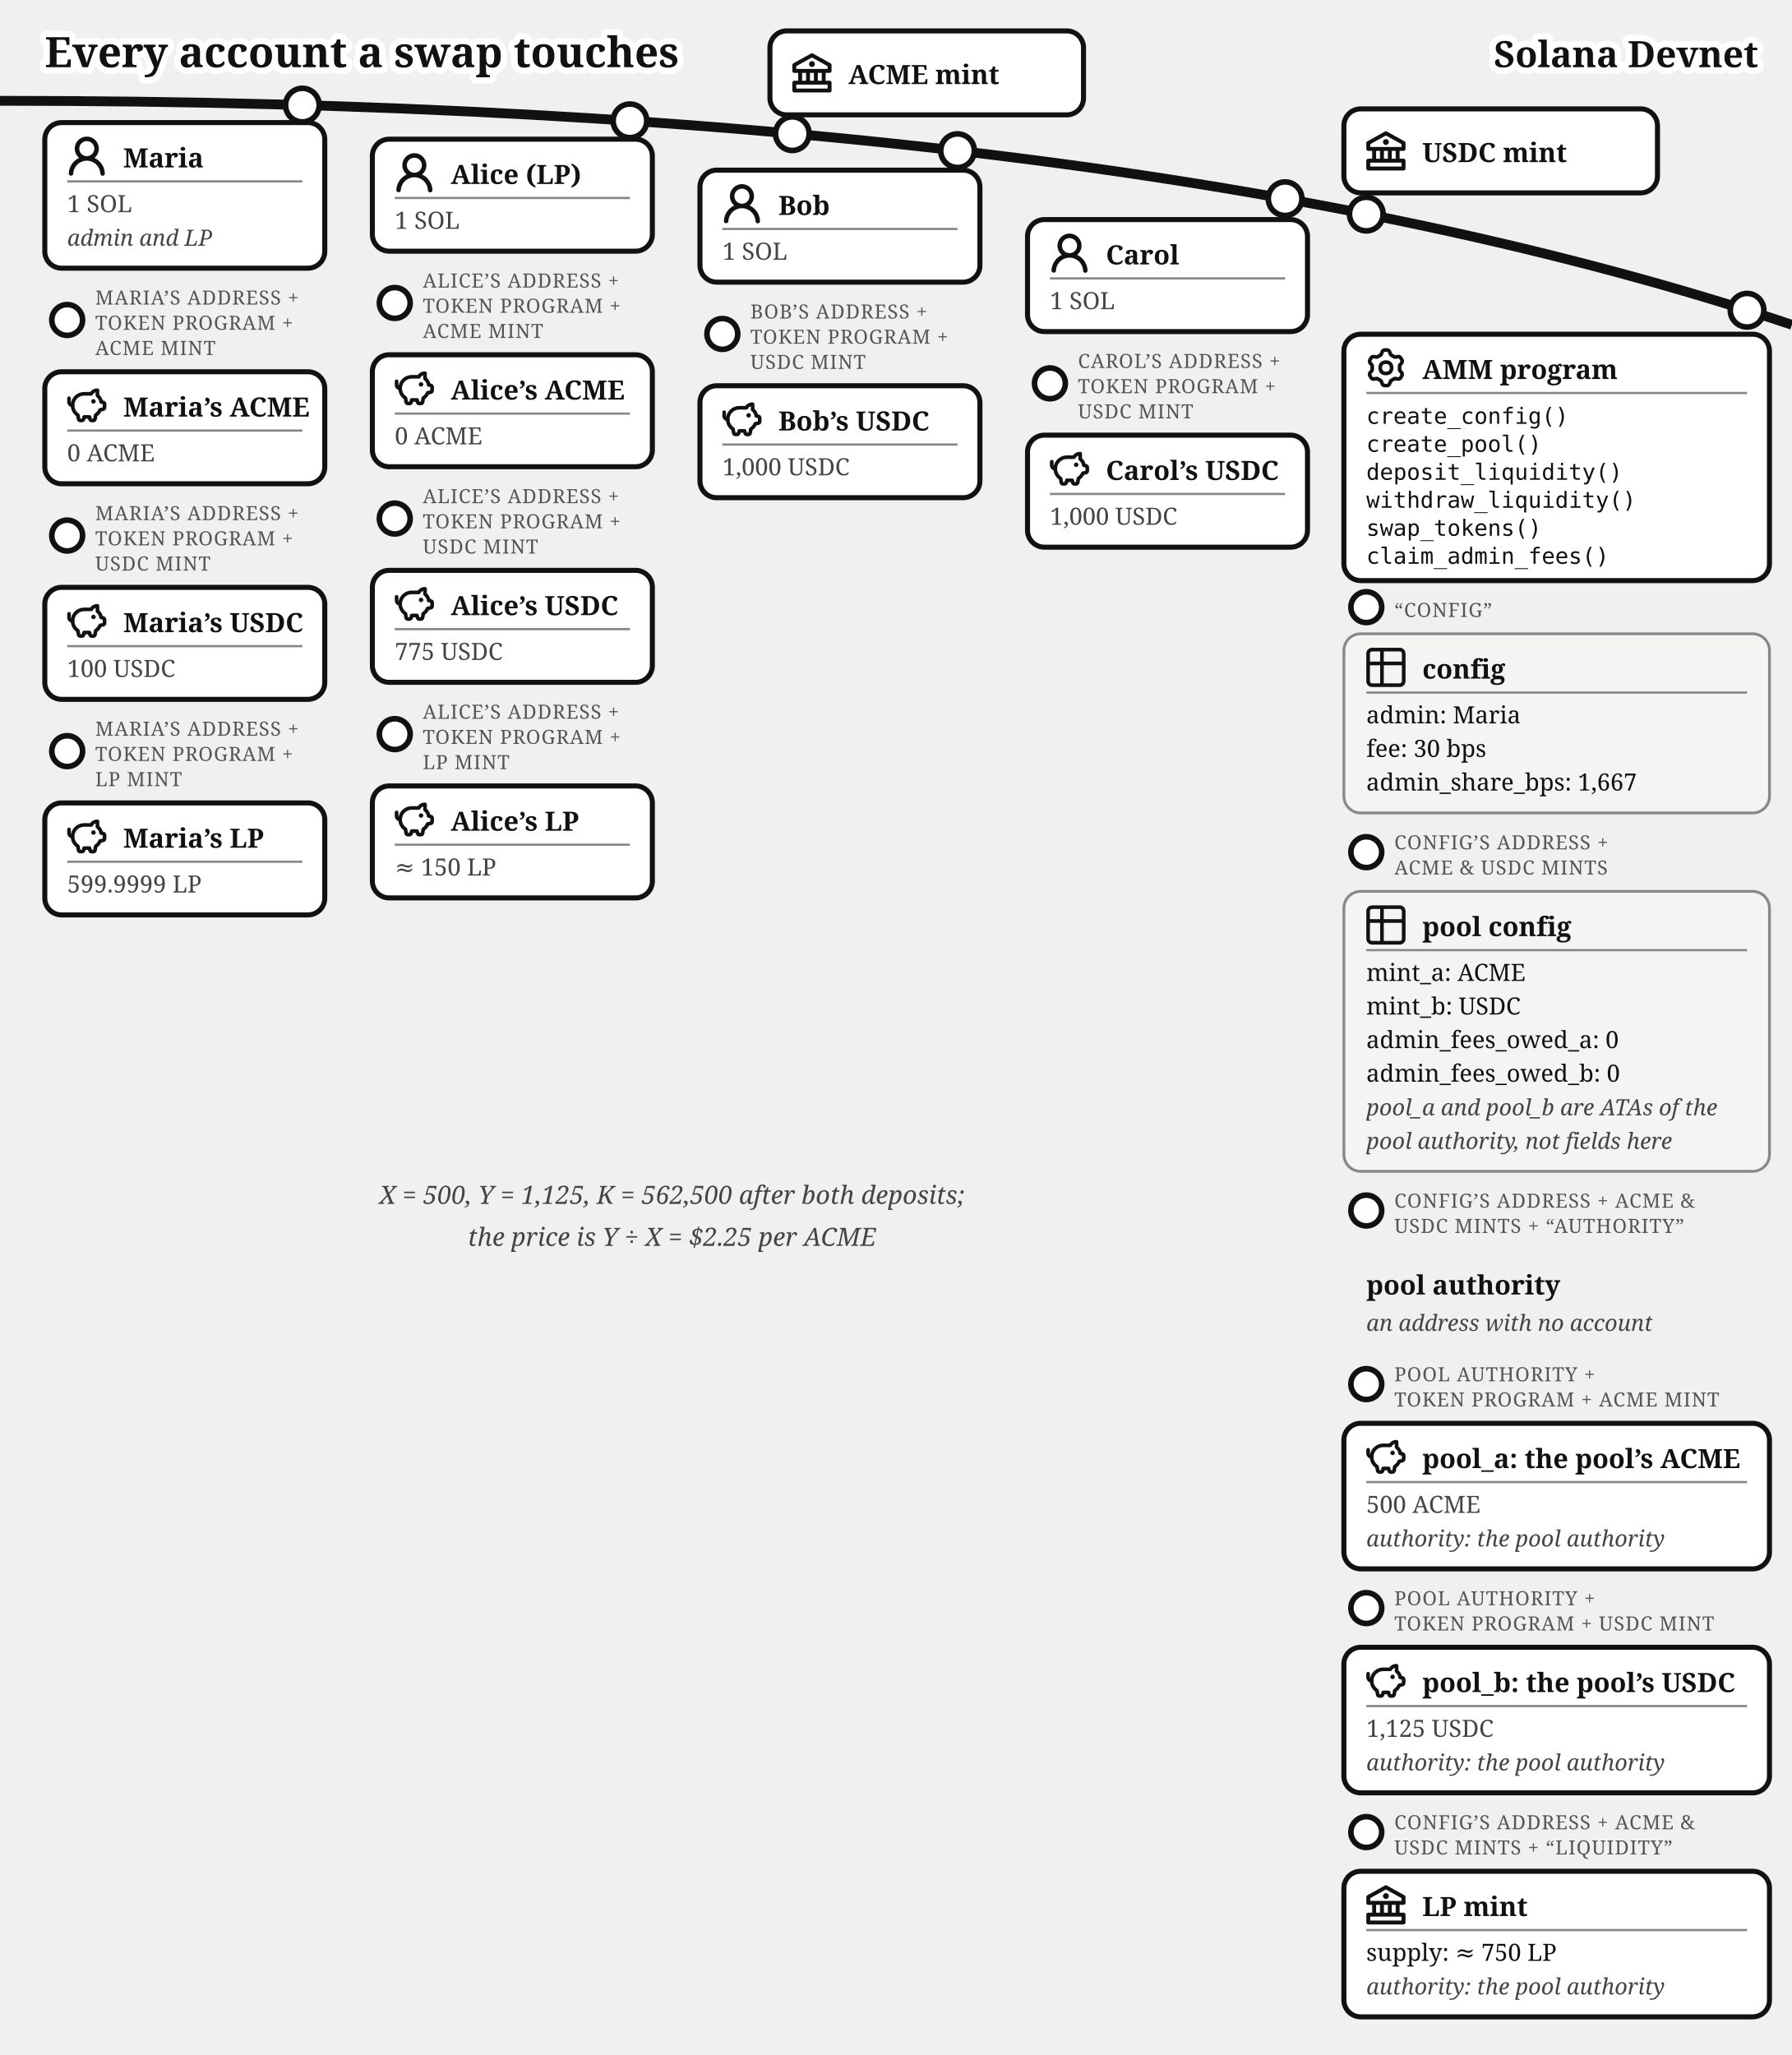
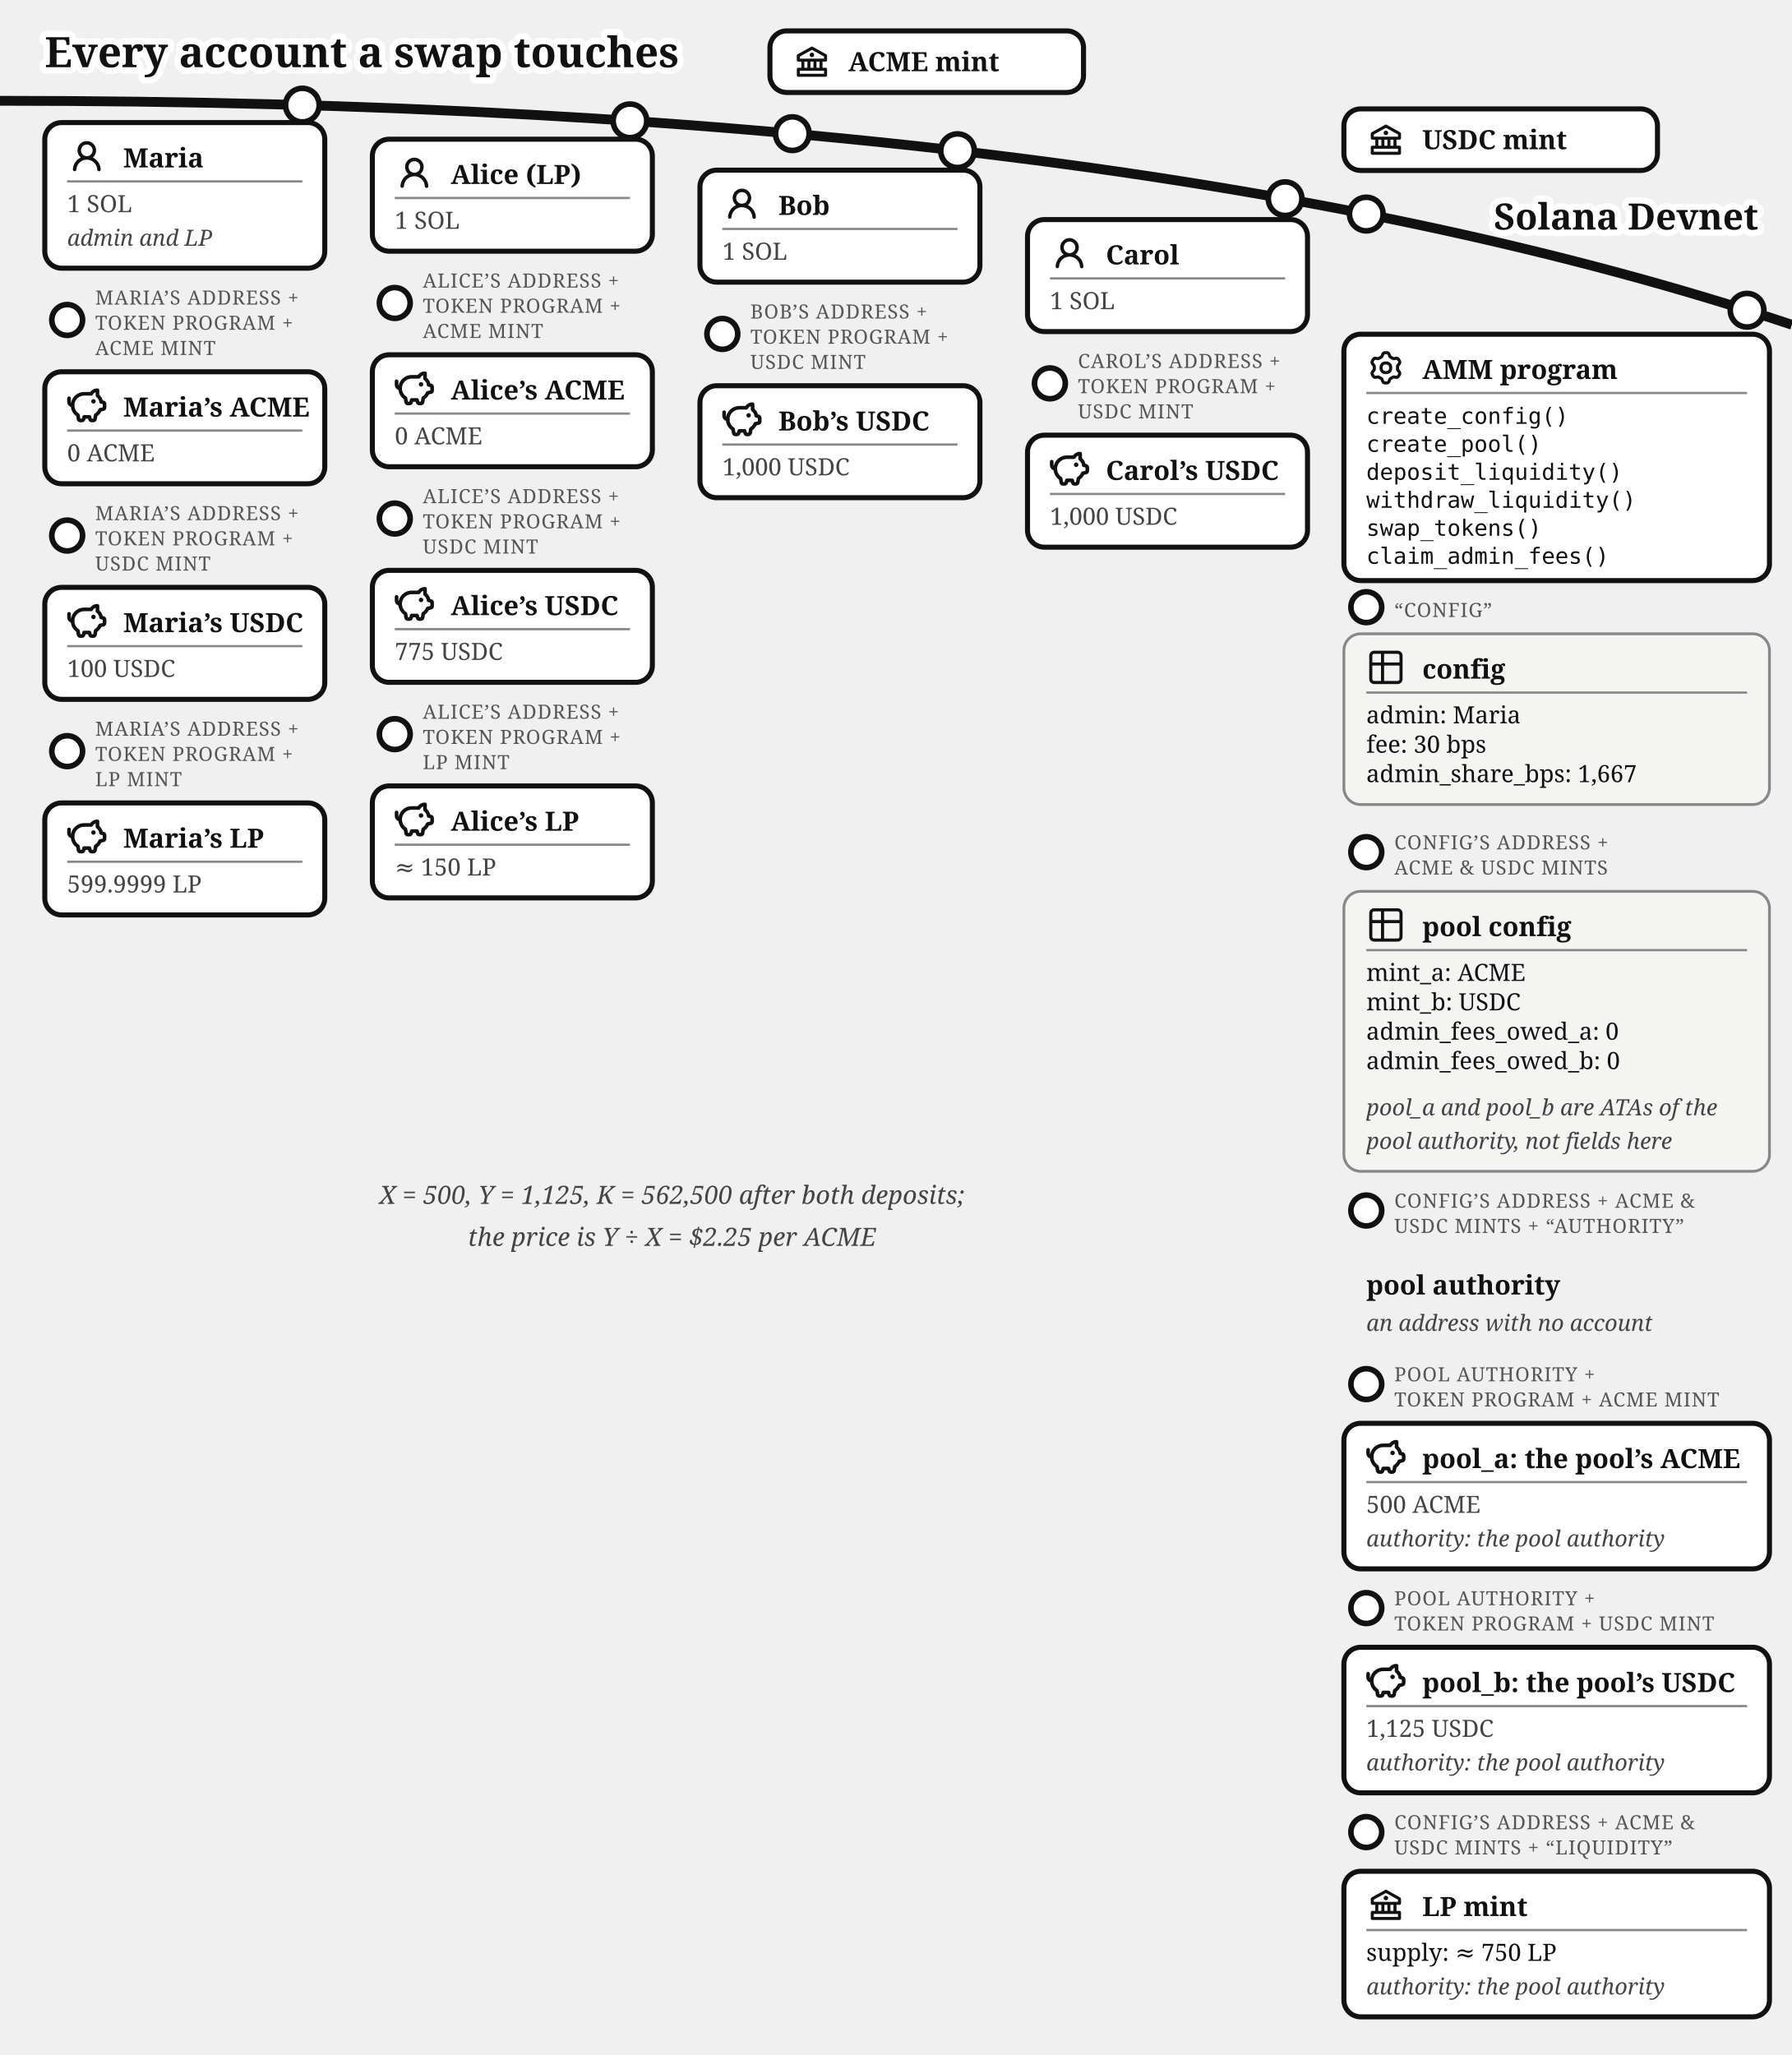
<svg xmlns="http://www.w3.org/2000/svg" viewBox="0 0 640 734" font-family="Gelasio, Georgia, serif" fill="#111">
  <text stroke="#fff" stroke-width="4.5" paint-order="stroke" stroke-linejoin="round" x="16" y="24" font-size="15" font-weight="bold">Every account a swap touches</text>
  <path d="M 0,36 Q 400,36 640,116" fill="none" stroke="#111" stroke-width="3.5" />
-   <text stroke="#fff" stroke-width="4.5" paint-order="stroke" stroke-linejoin="round" x="628" y="24" font-size="13" font-weight="bold" text-anchor="end">Solana Devnet</text>
+   <text stroke="#fff" stroke-width="4.5" paint-order="stroke" stroke-linejoin="round" x="628" y="82" font-size="13" font-weight="bold" text-anchor="end">Solana Devnet</text>
  <g>
    <circle cx="283" cy="47.742" r="6" fill="#fff" stroke="#111" stroke-width="2" />
-     <rect x="275" y="11.031" width="112" height="30" rx="6" fill="#fff" stroke="#111" stroke-width="1.8" />
-     <g transform="translate(283,19.03)">
-       <g transform="translate(-1.4,-1.401) scale(0.7)" fill="#111">
+     <rect x="275" y="11.031" width="112" height="22" rx="6" fill="#fff" stroke="#111" stroke-width="1.8" />
+     <g transform="translate(283,15.0307)">
+       <g transform="translate(0.52,0.519) scale(0.54)" fill="#111">
        <path d="m21.49 7.13l-9-5a.99.99 0 0 0-.97 0l-9.01 5C2.19 7.31 2 7.64 2 8v3c0 .55.45 1 1 1h2v4H3c-.55 0-1 .45-1 1v4c0 .55.45 1 1 1h18c.55 0 1-.45 1-1v-4c0-.55-.45-1-1-1h-2v-4h2c.55 0 1-.45 1-1V8a1 1 0 0 0-.51-.87M7 12h2v4H7zm6 0v4h-2v-4zm7 6v2H4v-2zm-3-2h-2v-4h2zm3-6H4V8.59l8-4.44l8 4.44z" />
        <path d="M12 6a1.5 1.5 0 1 0 0 3a1.5 1.5 0 1 0 0-3" />
      </g>
    </g>
-     <text x="303" y="30.03" font-size="9.5" font-weight="bold">ACME mint</text>
+     <text x="303" y="25.431" font-size="9.5" font-weight="bold">ACME mint</text>
  </g>
  <g>
    <circle cx="488" cy="76.458" r="6" fill="#fff" stroke="#111" stroke-width="2" />
-     <rect x="480" y="38.89" width="112" height="30" rx="6" fill="#fff" stroke="#111" stroke-width="1.8" />
-     <g transform="translate(488,46.89)">
-       <g transform="translate(-1.4,-1.401) scale(0.7)" fill="#111">
+     <rect x="480" y="38.89" width="112" height="22" rx="6" fill="#fff" stroke="#111" stroke-width="1.8" />
+     <g transform="translate(488,42.8897)">
+       <g transform="translate(0.52,0.519) scale(0.54)" fill="#111">
        <path d="m21.49 7.13l-9-5a.99.99 0 0 0-.97 0l-9.01 5C2.19 7.31 2 7.64 2 8v3c0 .55.45 1 1 1h2v4H3c-.55 0-1 .45-1 1v4c0 .55.45 1 1 1h18c.55 0 1-.45 1-1v-4c0-.55-.45-1-1-1h-2v-4h2c.55 0 1-.45 1-1V8a1 1 0 0 0-.51-.87M7 12h2v4H7zm6 0v4h-2v-4zm7 6v2H4v-2zm-3-2h-2v-4h2zm3-6H4V8.59l8-4.44l8 4.44z" />
        <path d="M12 6a1.5 1.5 0 1 0 0 3a1.5 1.5 0 1 0 0-3" />
      </g>
    </g>
-     <text x="508" y="57.89" font-size="9.5" font-weight="bold">USDC mint</text>
+     <text x="508" y="53.29" font-size="9.5" font-weight="bold">USDC mint</text>
  </g>
  <g>
    <circle cx="108" cy="37.542" r="6" fill="#fff" stroke="#111" stroke-width="2" />
    <rect x="16" y="43.787" width="100" height="52" rx="6" fill="#fff" stroke="#111" stroke-width="1.8" />
    <g transform="translate(24,48.7873)">
-       <g transform="translate(-1.607,-1.079) scale(1.076)" fill="#111">
+       <g transform="translate(0.36,0.767) scale(0.8301)" fill="#111">
        <path d="M10.561 8.073a6 6 0 0 1 3.432 5.142a.75.75 0 1 1-1.498.07a4.5 4.5 0 0 0-8.99 0a.75.75 0 0 1-1.498-.07a6 6 0 0 1 3.431-5.142a3.999 3.999 0 1 1 5.123 0M10.5 5a2.5 2.5 0 1 0-5 0a2.5 2.5 0 0 0 5 0" />
      </g>
    </g>
    <text x="44" y="59.787" font-size="9.5" font-weight="bold">Maria</text>
    <line x1="24" y1="64.787" x2="108" y2="64.787" stroke="#888" stroke-width="0.8" />
    <text x="24" y="75.787" font-size="8.5" fill="#444">1 SOL</text>
    <text x="24" y="87.787" font-size="8" font-style="italic" fill="#444">admin and LP</text>
  </g>
  <g>
    <circle cx="24" cy="114.287" r="5.5" fill="#fff" stroke="#111" stroke-width="2" />
    <text x="34" y="108.787" font-size="7" letter-spacing="0.3" fill="#555">MARIA’S ADDRESS +</text>
    <text x="34" y="117.787" font-size="7" letter-spacing="0.3" fill="#555">TOKEN PROGRAM +</text>
    <text x="34" y="126.787" font-size="7" letter-spacing="0.3" fill="#555">ACME MINT</text>
    <rect x="16" y="132.787" width="100" height="40" rx="6" fill="#fff" stroke="#111" stroke-width="1.8" />
    <g transform="translate(24,137.787)">
-       <g transform="translate(-0.62,-0.62) scale(0.635)" fill="none" stroke="#111" stroke-linecap="round" stroke-linejoin="round" stroke-width="2.047">
+       <g transform="translate(-0.624,-0.624) scale(0.6353)" fill="none" stroke="#111" stroke-linecap="round" stroke-linejoin="round" stroke-width="2.047">
        <path d="M14.5 5.5h-4A6.5 6.5 0 0 0 7 17.478l.288 1.738c.07.423.105.635.202.798a1 1 0 0 0 .49.416c.178.07.392.07.822.07c.397 0 .596 0 .764-.062a1 1 0 0 0 .479-.374c.1-.148.15-.34.246-.727l.209-.837h3l.21.837c.096.386.144.58.245.727a1 1 0 0 0 .479.374c.168.062.367.062.764.062c.43 0 .644 0 .821-.07a1 1 0 0 0 .49-.416c.098-.163.133-.375.203-.798L17 17.478a6.5 6.5 0 0 0 2.502-2.978l.89-.178c.77-.154 1.155-.231 1.381-.508c.227-.276.227-.669.227-1.453v-.3c0-.75 0-1.124-.212-1.396c-.212-.27-.575-.362-1.303-.544L20 10c0-1.5-1.167-2.833-2-3.5v-3h-.264c-1.37 0-2.623.774-3.236 2" />
        <path d="M15.875 9.75h-.125m.25 0a.25.25 0 1 1-.5 0a.25.25 0 0 1 .5 0M2 8v2a2 2 0 0 0 2 2" />
      </g>
    </g>
    <text x="44" y="148.787" font-size="9.5" font-weight="bold">Maria’s ACME</text>
    <line x1="24" y1="153.787" x2="108" y2="153.787" stroke="#888" stroke-width="0.8" />
    <text x="24" y="164.787" font-size="8.5" fill="#444">0 ACME</text>
  </g>
  <g>
    <circle cx="24" cy="191.287" r="5.5" fill="#fff" stroke="#111" stroke-width="2" />
    <text x="34" y="185.787" font-size="7" letter-spacing="0.3" fill="#555">MARIA’S ADDRESS +</text>
    <text x="34" y="194.787" font-size="7" letter-spacing="0.3" fill="#555">TOKEN PROGRAM +</text>
    <text x="34" y="203.787" font-size="7" letter-spacing="0.3" fill="#555">USDC MINT</text>
    <rect x="16" y="209.787" width="100" height="40" rx="6" fill="#fff" stroke="#111" stroke-width="1.8" />
    <g transform="translate(24,214.787)">
-       <g transform="translate(-0.62,-0.62) scale(0.635)" fill="none" stroke="#111" stroke-linecap="round" stroke-linejoin="round" stroke-width="2.047">
+       <g transform="translate(-0.624,-0.624) scale(0.6353)" fill="none" stroke="#111" stroke-linecap="round" stroke-linejoin="round" stroke-width="2.047">
        <path d="M14.5 5.5h-4A6.5 6.5 0 0 0 7 17.478l.288 1.738c.07.423.105.635.202.798a1 1 0 0 0 .49.416c.178.07.392.07.822.07c.397 0 .596 0 .764-.062a1 1 0 0 0 .479-.374c.1-.148.15-.34.246-.727l.209-.837h3l.21.837c.096.386.144.58.245.727a1 1 0 0 0 .479.374c.168.062.367.062.764.062c.43 0 .644 0 .821-.07a1 1 0 0 0 .49-.416c.098-.163.133-.375.203-.798L17 17.478a6.5 6.5 0 0 0 2.502-2.978l.89-.178c.77-.154 1.155-.231 1.381-.508c.227-.276.227-.669.227-1.453v-.3c0-.75 0-1.124-.212-1.396c-.212-.27-.575-.362-1.303-.544L20 10c0-1.5-1.167-2.833-2-3.5v-3h-.264c-1.37 0-2.623.774-3.236 2" />
        <path d="M15.875 9.75h-.125m.25 0a.25.25 0 1 1-.5 0a.25.25 0 0 1 .5 0M2 8v2a2 2 0 0 0 2 2" />
      </g>
    </g>
    <text x="44" y="225.787" font-size="9.5" font-weight="bold">Maria’s USDC</text>
    <line x1="24" y1="230.787" x2="108" y2="230.787" stroke="#888" stroke-width="0.8" />
    <text x="24" y="241.787" font-size="8.5" fill="#444">100 USDC</text>
  </g>
  <g>
    <circle cx="24" cy="268.287" r="5.5" fill="#fff" stroke="#111" stroke-width="2" />
    <text x="34" y="262.787" font-size="7" letter-spacing="0.3" fill="#555">MARIA’S ADDRESS +</text>
    <text x="34" y="271.787" font-size="7" letter-spacing="0.3" fill="#555">TOKEN PROGRAM +</text>
    <text x="34" y="280.787" font-size="7" letter-spacing="0.3" fill="#555">LP MINT</text>
    <rect x="16" y="286.787" width="100" height="40" rx="6" fill="#fff" stroke="#111" stroke-width="1.8" />
    <g transform="translate(24,291.787)">
-       <g transform="translate(-0.62,-0.62) scale(0.635)" fill="none" stroke="#111" stroke-linecap="round" stroke-linejoin="round" stroke-width="2.047">
+       <g transform="translate(-0.624,-0.624) scale(0.6353)" fill="none" stroke="#111" stroke-linecap="round" stroke-linejoin="round" stroke-width="2.047">
        <path d="M14.5 5.5h-4A6.5 6.5 0 0 0 7 17.478l.288 1.738c.07.423.105.635.202.798a1 1 0 0 0 .49.416c.178.07.392.07.822.07c.397 0 .596 0 .764-.062a1 1 0 0 0 .479-.374c.1-.148.15-.34.246-.727l.209-.837h3l.21.837c.096.386.144.58.245.727a1 1 0 0 0 .479.374c.168.062.367.062.764.062c.43 0 .644 0 .821-.07a1 1 0 0 0 .49-.416c.098-.163.133-.375.203-.798L17 17.478a6.5 6.5 0 0 0 2.502-2.978l.89-.178c.77-.154 1.155-.231 1.381-.508c.227-.276.227-.669.227-1.453v-.3c0-.75 0-1.124-.212-1.396c-.212-.27-.575-.362-1.303-.544L20 10c0-1.5-1.167-2.833-2-3.5v-3h-.264c-1.37 0-2.623.774-3.236 2" />
        <path d="M15.875 9.75h-.125m.25 0a.25.25 0 1 1-.5 0a.25.25 0 0 1 .5 0M2 8v2a2 2 0 0 0 2 2" />
      </g>
    </g>
    <text x="44" y="302.787" font-size="9.5" font-weight="bold">Maria’s LP</text>
    <line x1="24" y1="307.787" x2="108" y2="307.787" stroke="#888" stroke-width="0.8" />
    <text x="24" y="318.787" font-size="8.5" fill="#444">599.9999 LP</text>
  </g>
  <g>
    <circle cx="225" cy="43.159" r="6" fill="#fff" stroke="#111" stroke-width="2" />
    <rect x="133" y="49.715" width="100" height="40" rx="6" fill="#fff" stroke="#111" stroke-width="1.8" />
    <g transform="translate(141,54.7146)">
-       <g transform="translate(-1.607,-1.079) scale(1.076)" fill="#111">
+       <g transform="translate(0.36,0.767) scale(0.8301)" fill="#111">
        <path d="M10.561 8.073a6 6 0 0 1 3.432 5.142a.75.75 0 1 1-1.498.07a4.5 4.5 0 0 0-8.99 0a.75.75 0 0 1-1.498-.07a6 6 0 0 1 3.431-5.142a3.999 3.999 0 1 1 5.123 0M10.5 5a2.5 2.5 0 1 0-5 0a2.5 2.5 0 0 0 5 0" />
      </g>
    </g>
    <text x="161" y="65.715" font-size="9.5" font-weight="bold">Alice (LP)</text>
    <line x1="141" y1="70.715" x2="225" y2="70.715" stroke="#888" stroke-width="0.8" />
    <text x="141" y="81.715" font-size="8.5" fill="#444">1 SOL</text>
  </g>
  <g>
    <circle cx="141" cy="108.215" r="5.5" fill="#fff" stroke="#111" stroke-width="2" />
    <text x="151" y="102.715" font-size="7" letter-spacing="0.3" fill="#555">ALICE’S ADDRESS +</text>
    <text x="151" y="111.715" font-size="7" letter-spacing="0.3" fill="#555">TOKEN PROGRAM +</text>
    <text x="151" y="120.715" font-size="7" letter-spacing="0.3" fill="#555">ACME MINT</text>
    <rect x="133" y="126.715" width="100" height="40" rx="6" fill="#fff" stroke="#111" stroke-width="1.8" />
    <g transform="translate(141,131.715)">
-       <g transform="translate(-0.62,-0.62) scale(0.635)" fill="none" stroke="#111" stroke-linecap="round" stroke-linejoin="round" stroke-width="2.047">
+       <g transform="translate(-0.624,-0.624) scale(0.6353)" fill="none" stroke="#111" stroke-linecap="round" stroke-linejoin="round" stroke-width="2.047">
        <path d="M14.5 5.5h-4A6.5 6.5 0 0 0 7 17.478l.288 1.738c.07.423.105.635.202.798a1 1 0 0 0 .49.416c.178.07.392.07.822.07c.397 0 .596 0 .764-.062a1 1 0 0 0 .479-.374c.1-.148.15-.34.246-.727l.209-.837h3l.21.837c.096.386.144.58.245.727a1 1 0 0 0 .479.374c.168.062.367.062.764.062c.43 0 .644 0 .821-.07a1 1 0 0 0 .49-.416c.098-.163.133-.375.203-.798L17 17.478a6.5 6.5 0 0 0 2.502-2.978l.89-.178c.77-.154 1.155-.231 1.381-.508c.227-.276.227-.669.227-1.453v-.3c0-.75 0-1.124-.212-1.396c-.212-.27-.575-.362-1.303-.544L20 10c0-1.5-1.167-2.833-2-3.5v-3h-.264c-1.37 0-2.623.774-3.236 2" />
        <path d="M15.875 9.75h-.125m.25 0a.25.25 0 1 1-.5 0a.25.25 0 0 1 .5 0M2 8v2a2 2 0 0 0 2 2" />
      </g>
    </g>
    <text x="161" y="142.715" font-size="9.5" font-weight="bold">Alice’s ACME</text>
    <line x1="141" y1="147.715" x2="225" y2="147.715" stroke="#888" stroke-width="0.8" />
    <text x="141" y="158.715" font-size="8.5" fill="#444">0 ACME</text>
  </g>
  <g>
    <circle cx="141" cy="185.215" r="5.5" fill="#fff" stroke="#111" stroke-width="2" />
    <text x="151" y="179.715" font-size="7" letter-spacing="0.3" fill="#555">ALICE’S ADDRESS +</text>
    <text x="151" y="188.715" font-size="7" letter-spacing="0.3" fill="#555">TOKEN PROGRAM +</text>
    <text x="151" y="197.715" font-size="7" letter-spacing="0.3" fill="#555">USDC MINT</text>
    <rect x="133" y="203.715" width="100" height="40" rx="6" fill="#fff" stroke="#111" stroke-width="1.8" />
    <g transform="translate(141,208.715)">
-       <g transform="translate(-0.62,-0.62) scale(0.635)" fill="none" stroke="#111" stroke-linecap="round" stroke-linejoin="round" stroke-width="2.047">
+       <g transform="translate(-0.624,-0.624) scale(0.6353)" fill="none" stroke="#111" stroke-linecap="round" stroke-linejoin="round" stroke-width="2.047">
        <path d="M14.5 5.5h-4A6.5 6.5 0 0 0 7 17.478l.288 1.738c.07.423.105.635.202.798a1 1 0 0 0 .49.416c.178.07.392.07.822.07c.397 0 .596 0 .764-.062a1 1 0 0 0 .479-.374c.1-.148.15-.34.246-.727l.209-.837h3l.21.837c.096.386.144.58.245.727a1 1 0 0 0 .479.374c.168.062.367.062.764.062c.43 0 .644 0 .821-.07a1 1 0 0 0 .49-.416c.098-.163.133-.375.203-.798L17 17.478a6.5 6.5 0 0 0 2.502-2.978l.89-.178c.77-.154 1.155-.231 1.381-.508c.227-.276.227-.669.227-1.453v-.3c0-.75 0-1.124-.212-1.396c-.212-.27-.575-.362-1.303-.544L20 10c0-1.5-1.167-2.833-2-3.5v-3h-.264c-1.37 0-2.623.774-3.236 2" />
        <path d="M15.875 9.75h-.125m.25 0a.25.25 0 1 1-.5 0a.25.25 0 0 1 .5 0M2 8v2a2 2 0 0 0 2 2" />
      </g>
    </g>
    <text x="161" y="219.715" font-size="9.5" font-weight="bold">Alice’s USDC</text>
    <line x1="141" y1="224.715" x2="225" y2="224.715" stroke="#888" stroke-width="0.8" />
    <text x="141" y="235.715" font-size="8.5" fill="#444">775 USDC</text>
  </g>
  <g>
    <circle cx="141" cy="262.215" r="5.5" fill="#fff" stroke="#111" stroke-width="2" />
    <text x="151" y="256.715" font-size="7" letter-spacing="0.3" fill="#555">ALICE’S ADDRESS +</text>
    <text x="151" y="265.715" font-size="7" letter-spacing="0.3" fill="#555">TOKEN PROGRAM +</text>
    <text x="151" y="274.715" font-size="7" letter-spacing="0.3" fill="#555">LP MINT</text>
    <rect x="133" y="280.715" width="100" height="40" rx="6" fill="#fff" stroke="#111" stroke-width="1.8" />
    <g transform="translate(141,285.715)">
-       <g transform="translate(-0.62,-0.62) scale(0.635)" fill="none" stroke="#111" stroke-linecap="round" stroke-linejoin="round" stroke-width="2.047">
+       <g transform="translate(-0.624,-0.624) scale(0.6353)" fill="none" stroke="#111" stroke-linecap="round" stroke-linejoin="round" stroke-width="2.047">
        <path d="M14.5 5.5h-4A6.5 6.5 0 0 0 7 17.478l.288 1.738c.07.423.105.635.202.798a1 1 0 0 0 .49.416c.178.07.392.07.822.07c.397 0 .596 0 .764-.062a1 1 0 0 0 .479-.374c.1-.148.15-.34.246-.727l.209-.837h3l.21.837c.096.386.144.58.245.727a1 1 0 0 0 .479.374c.168.062.367.062.764.062c.43 0 .644 0 .821-.07a1 1 0 0 0 .49-.416c.098-.163.133-.375.203-.798L17 17.478a6.5 6.5 0 0 0 2.502-2.978l.89-.178c.77-.154 1.155-.231 1.381-.508c.227-.276.227-.669.227-1.453v-.3c0-.75 0-1.124-.212-1.396c-.212-.27-.575-.362-1.303-.544L20 10c0-1.5-1.167-2.833-2-3.5v-3h-.264c-1.37 0-2.623.774-3.236 2" />
        <path d="M15.875 9.75h-.125m.25 0a.25.25 0 1 1-.5 0a.25.25 0 0 1 .5 0M2 8v2a2 2 0 0 0 2 2" />
      </g>
    </g>
    <text x="161" y="296.715" font-size="9.5" font-weight="bold">Alice’s LP</text>
    <line x1="141" y1="301.715" x2="225" y2="301.715" stroke="#888" stroke-width="0.8" />
    <text x="141" y="312.715" font-size="8.5" fill="#444">≈ 150 LP</text>
  </g>
  <g>
    <circle cx="342" cy="53.828" r="6" fill="#fff" stroke="#111" stroke-width="2" />
    <rect x="250" y="60.774" width="100" height="40" rx="6" fill="#fff" stroke="#111" stroke-width="1.8" />
    <g transform="translate(258,65.7742)">
-       <g transform="translate(-1.607,-1.079) scale(1.076)" fill="#111">
+       <g transform="translate(0.36,0.767) scale(0.8301)" fill="#111">
        <path d="M10.561 8.073a6 6 0 0 1 3.432 5.142a.75.75 0 1 1-1.498.07a4.5 4.5 0 0 0-8.99 0a.75.75 0 0 1-1.498-.07a6 6 0 0 1 3.431-5.142a3.999 3.999 0 1 1 5.123 0M10.5 5a2.5 2.5 0 1 0-5 0a2.5 2.5 0 0 0 5 0" />
      </g>
    </g>
    <text x="278" y="76.774" font-size="9.5" font-weight="bold">Bob</text>
    <line x1="258" y1="81.774" x2="342" y2="81.774" stroke="#888" stroke-width="0.8" />
    <text x="258" y="92.774" font-size="8.5" fill="#444">1 SOL</text>
  </g>
  <g>
    <circle cx="258" cy="119.274" r="5.5" fill="#fff" stroke="#111" stroke-width="2" />
    <text x="268" y="113.774" font-size="7" letter-spacing="0.3" fill="#555">BOB’S ADDRESS +</text>
    <text x="268" y="122.774" font-size="7" letter-spacing="0.3" fill="#555">TOKEN PROGRAM +</text>
    <text x="268" y="131.774" font-size="7" letter-spacing="0.3" fill="#555">USDC MINT</text>
    <rect x="250" y="137.774" width="100" height="40" rx="6" fill="#fff" stroke="#111" stroke-width="1.8" />
    <g transform="translate(258,142.774)">
-       <g transform="translate(-0.62,-0.62) scale(0.635)" fill="none" stroke="#111" stroke-linecap="round" stroke-linejoin="round" stroke-width="2.047">
+       <g transform="translate(-0.624,-0.624) scale(0.6353)" fill="none" stroke="#111" stroke-linecap="round" stroke-linejoin="round" stroke-width="2.047">
        <path d="M14.5 5.5h-4A6.5 6.5 0 0 0 7 17.478l.288 1.738c.07.423.105.635.202.798a1 1 0 0 0 .49.416c.178.07.392.07.822.07c.397 0 .596 0 .764-.062a1 1 0 0 0 .479-.374c.1-.148.15-.34.246-.727l.209-.837h3l.21.837c.096.386.144.58.245.727a1 1 0 0 0 .479.374c.168.062.367.062.764.062c.43 0 .644 0 .821-.07a1 1 0 0 0 .49-.416c.098-.163.133-.375.203-.798L17 17.478a6.5 6.5 0 0 0 2.502-2.978l.89-.178c.77-.154 1.155-.231 1.381-.508c.227-.276.227-.669.227-1.453v-.3c0-.75 0-1.124-.212-1.396c-.212-.27-.575-.362-1.303-.544L20 10c0-1.5-1.167-2.833-2-3.5v-3h-.264c-1.37 0-2.623.774-3.236 2" />
        <path d="M15.875 9.75h-.125m.25 0a.25.25 0 1 1-.5 0a.25.25 0 0 1 .5 0M2 8v2a2 2 0 0 0 2 2" />
      </g>
    </g>
    <text x="278" y="153.774" font-size="9.5" font-weight="bold">Bob’s USDC</text>
    <line x1="258" y1="158.774" x2="342" y2="158.774" stroke="#888" stroke-width="0.8" />
    <text x="258" y="169.774" font-size="8.5" fill="#444">1,000 USDC</text>
  </g>
  <g>
    <circle cx="459" cy="70.973" r="6" fill="#fff" stroke="#111" stroke-width="2" />
    <rect x="367" y="78.431" width="100" height="40" rx="6" fill="#fff" stroke="#111" stroke-width="1.8" />
    <g transform="translate(375,83.4315)">
-       <g transform="translate(-1.607,-1.079) scale(1.076)" fill="#111">
+       <g transform="translate(0.36,0.767) scale(0.8301)" fill="#111">
        <path d="M10.561 8.073a6 6 0 0 1 3.432 5.142a.75.75 0 1 1-1.498.07a4.5 4.5 0 0 0-8.99 0a.75.75 0 0 1-1.498-.07a6 6 0 0 1 3.431-5.142a3.999 3.999 0 1 1 5.123 0M10.5 5a2.5 2.5 0 1 0-5 0a2.5 2.5 0 0 0 5 0" />
      </g>
    </g>
    <text x="395" y="94.431" font-size="9.5" font-weight="bold">Carol</text>
    <line x1="375" y1="99.431" x2="459" y2="99.431" stroke="#888" stroke-width="0.8" />
    <text x="375" y="110.432" font-size="8.5" fill="#444">1 SOL</text>
  </g>
  <g>
    <circle cx="375" cy="136.932" r="5.5" fill="#fff" stroke="#111" stroke-width="2" />
    <text x="385" y="131.432" font-size="7" letter-spacing="0.3" fill="#555">CAROL’S ADDRESS +</text>
    <text x="385" y="140.432" font-size="7" letter-spacing="0.3" fill="#555">TOKEN PROGRAM +</text>
    <text x="385" y="149.432" font-size="7" letter-spacing="0.3" fill="#555">USDC MINT</text>
    <rect x="367" y="155.432" width="100" height="40" rx="6" fill="#fff" stroke="#111" stroke-width="1.8" />
    <g transform="translate(375,160.432)">
-       <g transform="translate(-0.62,-0.62) scale(0.635)" fill="none" stroke="#111" stroke-linecap="round" stroke-linejoin="round" stroke-width="2.047">
+       <g transform="translate(-0.624,-0.624) scale(0.6353)" fill="none" stroke="#111" stroke-linecap="round" stroke-linejoin="round" stroke-width="2.047">
        <path d="M14.5 5.5h-4A6.5 6.5 0 0 0 7 17.478l.288 1.738c.07.423.105.635.202.798a1 1 0 0 0 .49.416c.178.07.392.07.822.07c.397 0 .596 0 .764-.062a1 1 0 0 0 .479-.374c.1-.148.15-.34.246-.727l.209-.837h3l.21.837c.096.386.144.58.245.727a1 1 0 0 0 .479.374c.168.062.367.062.764.062c.43 0 .644 0 .821-.07a1 1 0 0 0 .49-.416c.098-.163.133-.375.203-.798L17 17.478a6.5 6.5 0 0 0 2.502-2.978l.89-.178c.77-.154 1.155-.231 1.381-.508c.227-.276.227-.669.227-1.453v-.3c0-.75 0-1.124-.212-1.396c-.212-.27-.575-.362-1.303-.544L20 10c0-1.5-1.167-2.833-2-3.5v-3h-.264c-1.37 0-2.623.774-3.236 2" />
        <path d="M15.875 9.75h-.125m.25 0a.25.25 0 1 1-.5 0a.25.25 0 0 1 .5 0M2 8v2a2 2 0 0 0 2 2" />
      </g>
    </g>
    <text x="395" y="171.432" font-size="9.5" font-weight="bold">Carol’s USDC</text>
    <line x1="375" y1="176.432" x2="459" y2="176.432" stroke="#888" stroke-width="0.8" />
    <text x="375" y="187.432" font-size="8.5" fill="#444">1,000 USDC</text>
  </g>
  <g>
    <circle cx="624" cy="110.812" r="6" fill="#fff" stroke="#111" stroke-width="2" />
    <rect x="480" y="119.37" width="152" height="88" rx="6" fill="#fff" stroke="#111" stroke-width="1.8" />
    <g transform="translate(488,124.37)">
-       <g transform="translate(-0.113,-0.112) scale(1.016)" fill="none" stroke="#111" stroke-linecap="round" stroke-linejoin="round" stroke-width="1.28">
+       <g transform="translate(0.951,0.952) scale(0.864)" fill="none" stroke="#111" stroke-linecap="round" stroke-linejoin="round" stroke-width="1.28">
        <path d="M11.808 7.727c0 .05.017.1.048.14l.667.84a.96.96 0 0 1 .082 1.08l-.392.676a.96.96 0 0 1-.975.47l-1.063-.16a.23.23 0 0 0-.145.027l-1.26.727a.23.23 0 0 0-.096.112l-.392 1a.96.96 0 0 1-.893.611h-.782a.96.96 0 0 1-.893-.61l-.392-1a.23.23 0 0 0-.096-.113L3.967 10.8a.23.23 0 0 0-.145-.028l-1.063.162a.96.96 0 0 1-.976-.47l-.39-.677a.96.96 0 0 1 .08-1.08l.67-.84a.22.22 0 0 0 .05-.14V6.273c0-.05-.018-.1-.05-.14l-.67-.84a.96.96 0 0 1-.08-1.08l.39-.676a.96.96 0 0 1 .976-.47l1.06.16a.23.23 0 0 0 .145-.027l1.262-.73a.23.23 0 0 0 .096-.113l.394-.996A.96.96 0 0 1 6.61.75h.784a.96.96 0 0 1 .893.61l.392.997q.028.075.096.116l1.26.727a.23.23 0 0 0 .145.028l1.062-.162a.96.96 0 0 1 .976.47l.391.677a.96.96 0 0 1-.081 1.08l-.67.84a.22.22 0 0 0-.049.14v1.454Z" />
        <path d="M7 8.996c1.277 0 1.996-.719 1.996-1.996S8.277 5.004 7 5.004S5.004 5.723 5.004 7S5.723 8.996 7 8.996" />
      </g>
    </g>
    <text x="508" y="135.37" font-size="9.5" font-weight="bold">AMM program</text>
    <line x1="488" y1="140.37" x2="624" y2="140.37" stroke="#888" stroke-width="0.8" />
    <text x="488" y="151.37" font-size="8" font-family="'DejaVu Sans Mono', Menlo, monospace">create_config()</text>
    <text x="488" y="161.37" font-size="8" font-family="'DejaVu Sans Mono', Menlo, monospace">create_pool()</text>
    <text x="488" y="171.37" font-size="8" font-family="'DejaVu Sans Mono', Menlo, monospace">deposit_liquidity()</text>
    <text x="488" y="181.37" font-size="8" font-family="'DejaVu Sans Mono', Menlo, monospace">withdraw_liquidity()</text>
    <text x="488" y="191.37" font-size="8" font-family="'DejaVu Sans Mono', Menlo, monospace">swap_tokens()</text>
    <text x="488" y="201.37" font-size="8" font-family="'DejaVu Sans Mono', Menlo, monospace">claim_admin_fees()</text>
  </g>
  <g>
    <circle cx="488" cy="216.87" r="5.5" fill="#fff" stroke="#111" stroke-width="2" />
    <text x="498" y="220.37" font-size="7" letter-spacing="0.3" fill="#555">“CONFIG”</text>
-     <rect x="480" y="226.37" width="152" height="64" rx="6" fill="#f4f4f2" stroke="#888" />
+     <rect x="480" y="226.37" width="152" height="61" rx="6" fill="#f4f4f2" stroke="#888" />
    <g transform="translate(488,231.37)">
-       <g transform="translate(-1.467,-1.467) scale(0.706)" fill="none" stroke="#111" stroke-linecap="round" stroke-linejoin="round" stroke-width="1.843">
+       <g transform="translate(-0.195,-0.195) scale(0.6)" fill="none" stroke="#111" stroke-linecap="round" stroke-linejoin="round" stroke-width="1.843">
        <path d="M3 5a2 2 0 0 1 2-2h14a2 2 0 0 1 2 2v14a2 2 0 0 1-2 2H5a2 2 0 0 1-2-2zm0 5h18M10 3v18" />
      </g>
    </g>
    <text x="508" y="242.37" font-size="9.5" font-weight="bold">config</text>
    <line x1="488" y1="247.37" x2="624" y2="247.37" stroke="#888" stroke-width="0.8" />
    <text x="488" y="258.37" font-size="8.5">admin: Maria</text>
-     <text x="488" y="270.37" font-size="8.5">fee: 30 bps</text>
-     <text x="488" y="282.37" font-size="8.5">admin_share_bps: 1,667</text>
+     <text x="488" y="268.87" font-size="8.5">fee: 30 bps</text>
+     <text x="488" y="279.37" font-size="8.5">admin_share_bps: 1,667</text>
  </g>
  <g>
    <circle cx="488" cy="304.37" r="5.5" fill="#fff" stroke="#111" stroke-width="2" />
    <text x="498" y="303.37" font-size="7" letter-spacing="0.3" fill="#555">CONFIG’S ADDRESS +</text>
    <text x="498" y="312.37" font-size="7" letter-spacing="0.3" fill="#555">ACME &amp; USDC MINTS</text>
    <rect x="480" y="318.37" width="152" height="100" rx="6" fill="#f4f4f2" stroke="#888" />
    <g transform="translate(488,323.37)">
-       <g transform="translate(-1.467,-1.467) scale(0.706)" fill="none" stroke="#111" stroke-linecap="round" stroke-linejoin="round" stroke-width="1.843">
+       <g transform="translate(-0.195,-0.195) scale(0.6)" fill="none" stroke="#111" stroke-linecap="round" stroke-linejoin="round" stroke-width="1.843">
        <path d="M3 5a2 2 0 0 1 2-2h14a2 2 0 0 1 2 2v14a2 2 0 0 1-2 2H5a2 2 0 0 1-2-2zm0 5h18M10 3v18" />
      </g>
    </g>
    <text x="508" y="334.37" font-size="9.5" font-weight="bold">pool config</text>
    <line x1="488" y1="339.37" x2="624" y2="339.37" stroke="#888" stroke-width="0.8" />
    <text x="488" y="350.37" font-size="8.5">mint_a: ACME</text>
-     <text x="488" y="362.37" font-size="8.5">mint_b: USDC</text>
-     <text x="488" y="374.37" font-size="8.5">admin_fees_owed_a: 0</text>
-     <text x="488" y="386.37" font-size="8.5">admin_fees_owed_b: 0</text>
+     <text x="488" y="360.87" font-size="8.5">mint_b: USDC</text>
+     <text x="488" y="371.37" font-size="8.5">admin_fees_owed_a: 0</text>
+     <text x="488" y="381.87" font-size="8.5">admin_fees_owed_b: 0</text>
    <text x="488" y="398.37" font-size="8" font-style="italic" fill="#444">pool_a and pool_b are ATAs of the</text>
    <text x="488" y="410.37" font-size="8" font-style="italic" fill="#444">pool authority, not fields here</text>
  </g>
  <g>
    <circle cx="488" cy="432.37" r="5.5" fill="#fff" stroke="#111" stroke-width="2" />
    <text x="498" y="431.37" font-size="7" letter-spacing="0.3" fill="#555">CONFIG’S ADDRESS + ACME &amp;</text>
    <text x="498" y="440.37" font-size="7" letter-spacing="0.3" fill="#555">USDC MINTS + “AUTHORITY”</text>
    <text x="488" y="462.37" font-size="9.5" font-weight="bold">pool authority</text>
    <text x="488" y="475.37" font-size="8" font-style="italic" fill="#444">an address with no account</text>
  </g>
  <g>
    <circle cx="488" cy="494.37" r="5.5" fill="#fff" stroke="#111" stroke-width="2" />
    <text x="498" y="493.37" font-size="7" letter-spacing="0.3" fill="#555">POOL AUTHORITY +</text>
    <text x="498" y="502.37" font-size="7" letter-spacing="0.3" fill="#555">TOKEN PROGRAM + ACME MINT</text>
    <rect x="480" y="508.37" width="152" height="52" rx="6" fill="#fff" stroke="#111" stroke-width="1.8" />
    <g transform="translate(488,513.37)">
-       <g transform="translate(-0.62,-0.62) scale(0.635)" fill="none" stroke="#111" stroke-linecap="round" stroke-linejoin="round" stroke-width="2.047">
+       <g transform="translate(-0.624,-0.624) scale(0.6353)" fill="none" stroke="#111" stroke-linecap="round" stroke-linejoin="round" stroke-width="2.047">
        <path d="M14.5 5.5h-4A6.5 6.5 0 0 0 7 17.478l.288 1.738c.07.423.105.635.202.798a1 1 0 0 0 .49.416c.178.07.392.07.822.07c.397 0 .596 0 .764-.062a1 1 0 0 0 .479-.374c.1-.148.15-.34.246-.727l.209-.837h3l.21.837c.096.386.144.58.245.727a1 1 0 0 0 .479.374c.168.062.367.062.764.062c.43 0 .644 0 .821-.07a1 1 0 0 0 .49-.416c.098-.163.133-.375.203-.798L17 17.478a6.5 6.5 0 0 0 2.502-2.978l.89-.178c.77-.154 1.155-.231 1.381-.508c.227-.276.227-.669.227-1.453v-.3c0-.75 0-1.124-.212-1.396c-.212-.27-.575-.362-1.303-.544L20 10c0-1.5-1.167-2.833-2-3.5v-3h-.264c-1.37 0-2.623.774-3.236 2" />
        <path d="M15.875 9.75h-.125m.25 0a.25.25 0 1 1-.5 0a.25.25 0 0 1 .5 0M2 8v2a2 2 0 0 0 2 2" />
      </g>
    </g>
    <text x="508" y="524.37" font-size="9.5" font-weight="bold">pool_a: the pool’s ACME</text>
    <line x1="488" y1="529.37" x2="624" y2="529.37" stroke="#888" stroke-width="0.8" />
    <text x="488" y="540.37" font-size="8.5" fill="#444">500 ACME</text>
    <text x="488" y="552.37" font-size="8" font-style="italic" fill="#444">authority: the pool authority</text>
  </g>
  <g>
    <circle cx="488" cy="574.37" r="5.5" fill="#fff" stroke="#111" stroke-width="2" />
    <text x="498" y="573.37" font-size="7" letter-spacing="0.3" fill="#555">POOL AUTHORITY +</text>
    <text x="498" y="582.37" font-size="7" letter-spacing="0.3" fill="#555">TOKEN PROGRAM + USDC MINT</text>
    <rect x="480" y="588.37" width="152" height="52" rx="6" fill="#fff" stroke="#111" stroke-width="1.8" />
    <g transform="translate(488,593.37)">
-       <g transform="translate(-0.62,-0.62) scale(0.635)" fill="none" stroke="#111" stroke-linecap="round" stroke-linejoin="round" stroke-width="2.047">
+       <g transform="translate(-0.624,-0.624) scale(0.6353)" fill="none" stroke="#111" stroke-linecap="round" stroke-linejoin="round" stroke-width="2.047">
        <path d="M14.5 5.5h-4A6.5 6.5 0 0 0 7 17.478l.288 1.738c.07.423.105.635.202.798a1 1 0 0 0 .49.416c.178.07.392.07.822.07c.397 0 .596 0 .764-.062a1 1 0 0 0 .479-.374c.1-.148.15-.34.246-.727l.209-.837h3l.21.837c.096.386.144.58.245.727a1 1 0 0 0 .479.374c.168.062.367.062.764.062c.43 0 .644 0 .821-.07a1 1 0 0 0 .49-.416c.098-.163.133-.375.203-.798L17 17.478a6.5 6.5 0 0 0 2.502-2.978l.89-.178c.77-.154 1.155-.231 1.381-.508c.227-.276.227-.669.227-1.453v-.3c0-.75 0-1.124-.212-1.396c-.212-.27-.575-.362-1.303-.544L20 10c0-1.5-1.167-2.833-2-3.5v-3h-.264c-1.37 0-2.623.774-3.236 2" />
        <path d="M15.875 9.75h-.125m.25 0a.25.25 0 1 1-.5 0a.25.25 0 0 1 .5 0M2 8v2a2 2 0 0 0 2 2" />
      </g>
    </g>
    <text x="508" y="604.37" font-size="9.5" font-weight="bold">pool_b: the pool’s USDC</text>
    <line x1="488" y1="609.37" x2="624" y2="609.37" stroke="#888" stroke-width="0.8" />
    <text x="488" y="620.37" font-size="8.5" fill="#444">1,125 USDC</text>
    <text x="488" y="632.37" font-size="8" font-style="italic" fill="#444">authority: the pool authority</text>
  </g>
  <g>
    <circle cx="488" cy="654.37" r="5.5" fill="#fff" stroke="#111" stroke-width="2" />
    <text x="498" y="653.37" font-size="7" letter-spacing="0.3" fill="#555">CONFIG’S ADDRESS + ACME &amp;</text>
    <text x="498" y="662.37" font-size="7" letter-spacing="0.3" fill="#555">USDC MINTS + “LIQUIDITY”</text>
    <rect x="480" y="668.37" width="152" height="52" rx="6" fill="#fff" stroke="#111" stroke-width="1.8" />
    <g transform="translate(488,673.37)">
-       <g transform="translate(-1.4,-1.401) scale(0.7)" fill="#111">
+       <g transform="translate(0.52,0.519) scale(0.54)" fill="#111">
        <path d="m21.49 7.13l-9-5a.99.99 0 0 0-.97 0l-9.01 5C2.19 7.31 2 7.64 2 8v3c0 .55.45 1 1 1h2v4H3c-.55 0-1 .45-1 1v4c0 .55.45 1 1 1h18c.55 0 1-.45 1-1v-4c0-.55-.45-1-1-1h-2v-4h2c.55 0 1-.45 1-1V8a1 1 0 0 0-.51-.87M7 12h2v4H7zm6 0v4h-2v-4zm7 6v2H4v-2zm-3-2h-2v-4h2zm3-6H4V8.59l8-4.44l8 4.44z" />
        <path d="M12 6a1.5 1.5 0 1 0 0 3a1.5 1.5 0 1 0 0-3" />
      </g>
    </g>
    <text x="508" y="684.37" font-size="9.5" font-weight="bold">LP mint</text>
    <line x1="488" y1="689.37" x2="624" y2="689.37" stroke="#888" stroke-width="0.8" />
    <text x="488" y="700.37" font-size="8.5">supply: ≈ 750 LP</text>
    <text x="488" y="712.37" font-size="8" font-style="italic" fill="#444">authority: the pool authority</text>
  </g>
  <text x="240" y="430" font-size="9" fill="#444" font-style="italic" text-anchor="middle">X = 500, Y = 1,125, K = 562,500 after both deposits;</text>
  <text x="240" y="445" font-size="9" fill="#444" font-style="italic" text-anchor="middle">the price is Y ÷ X = $2.25 per ACME</text>
</svg>
